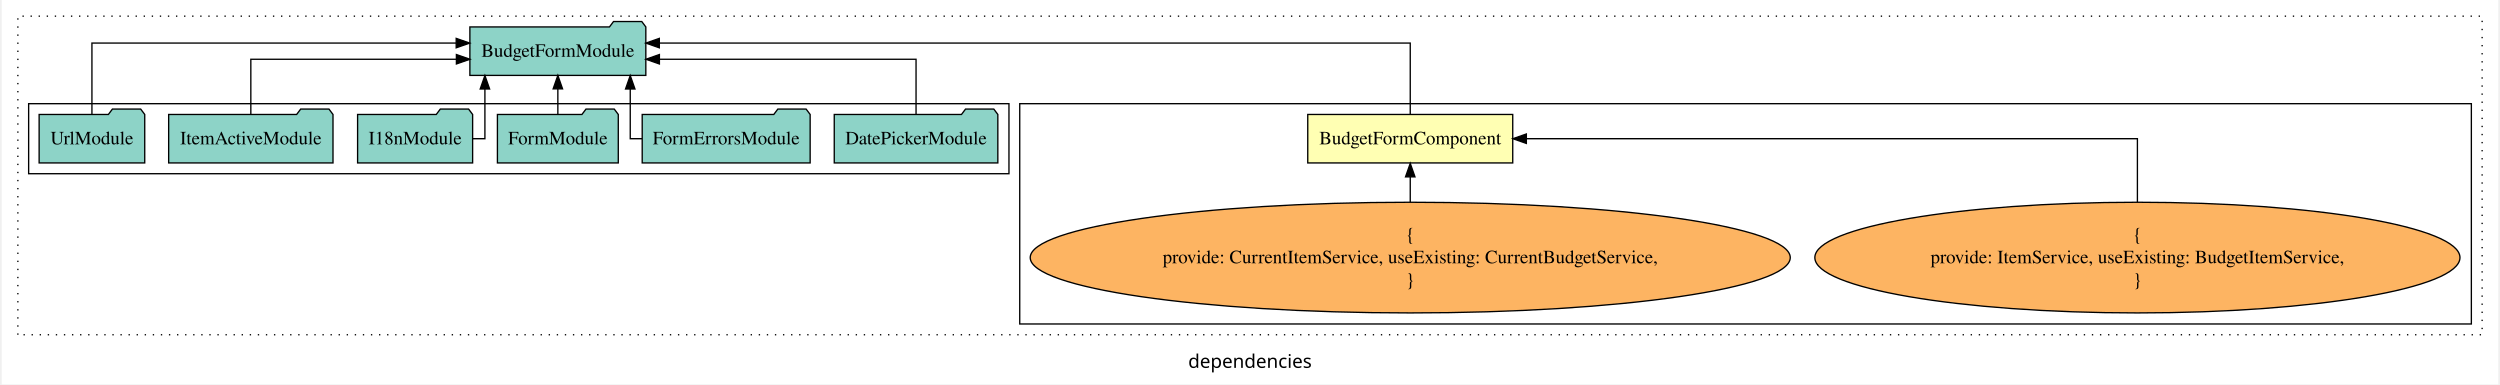
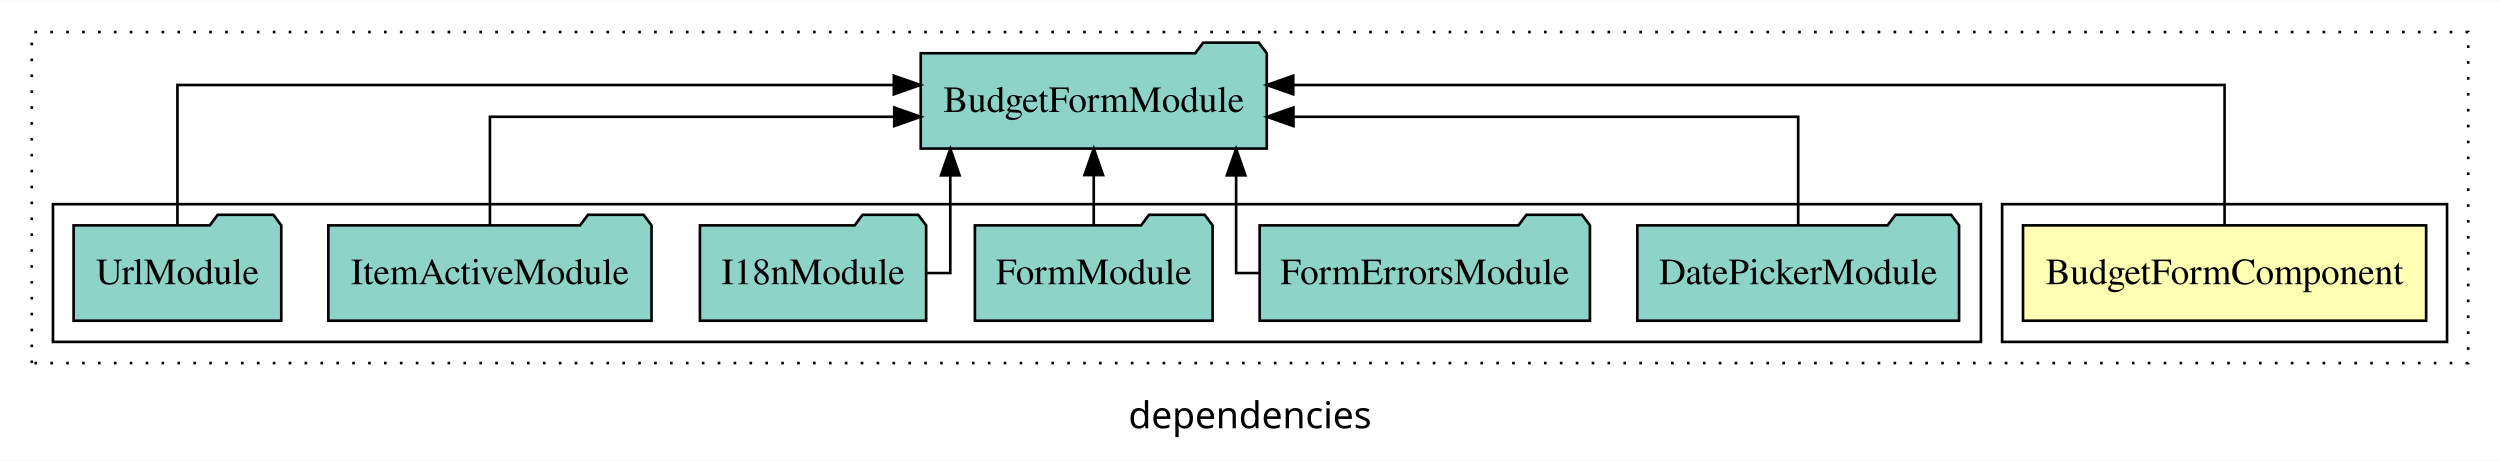
- <svg xmlns="http://www.w3.org/2000/svg" width="1854pt" height="285pt" viewBox="0.00 0.00 1854.00 285.39">
-   <g id="graph0" class="graph" transform="scale(1 1) rotate(0) translate(4 281.39)">
-     <polygon fill="white" stroke="transparent" points="-4,4 -4,-281.39 1850,-281.39 1850,4 -4,4" />
-     <text text-anchor="middle" x="923" y="-8.2" font-family="sans-serif" font-size="14.00">dependencies</text>
+ <svg xmlns="http://www.w3.org/2000/svg" width="944pt" height="174pt" viewBox="0.00 0.00 944.00 173.80">
+   <g id="graph0" class="graph" transform="scale(1 1) rotate(0) translate(4 169.8)">
+     <polygon fill="white" stroke="transparent" points="-4,4 -4,-169.8 940,-169.8 940,4 -4,4" />
+     <text text-anchor="middle" x="468" y="-8.2" font-family="sans-serif" font-size="14.00">dependencies</text>
    <g id="clust1" class="cluster">
-       <polygon fill="none" stroke="black" stroke-dasharray="1,5" points="8,-32.8 8,-269.39 1838,-269.39 1838,-32.8 8,-32.8" />
+       <polygon fill="none" stroke="black" stroke-dasharray="1,5" points="8,-32.8 8,-157.8 928,-157.8 928,-32.8 8,-32.8" />
    </g>
-     <g id="clust3" class="cluster">
-       <polygon fill="none" stroke="black" points="752,-40.8 752,-204.39 1830,-204.39 1830,-40.8 752,-40.8" />
+     <g id="clust2" class="cluster">
+       <polygon fill="none" stroke="black" points="752,-40.8 752,-92.8 920,-92.8 920,-40.8 752,-40.8" />
    </g>
    <g id="clust4" class="cluster">
-       <polygon fill="none" stroke="black" points="16,-152.39 16,-204.39 744,-204.39 744,-152.39 16,-152.39" />
+       <polygon fill="none" stroke="black" points="16,-40.8 16,-92.8 744,-92.8 744,-40.8 16,-40.8" />
    </g>
    <g id="node1" class="node">
-       <polygon fill="#ffffb3" stroke="black" points="1118.11,-196.39 965.89,-196.39 965.89,-160.39 1118.11,-160.39 1118.11,-196.39" />
-       <text text-anchor="middle" x="1042" y="-174.19" font-family="Times,serif" font-size="14.00">BudgetFormComponent</text>
+       <polygon fill="#ffffb3" stroke="black" points="912.11,-84.8 759.89,-84.8 759.89,-48.8 912.11,-48.8 912.11,-84.8" />
+       <text text-anchor="middle" x="836" y="-62.6" font-family="Times,serif" font-size="14.00">BudgetFormComponent</text>
    </g>
    <g id="node2" class="node">
-       <polygon fill="#8dd3c7" stroke="black" points="474.33,-261.39 471.33,-265.39 450.33,-265.39 447.33,-261.39 343.67,-261.39 343.67,-225.39 474.33,-225.39 474.33,-261.39" />
-       <text text-anchor="middle" x="409" y="-239.19" font-family="Times,serif" font-size="14.00">BudgetFormModule</text>
+       <polygon fill="#8dd3c7" stroke="black" points="474.33,-149.8 471.33,-153.8 450.33,-153.8 447.33,-149.8 343.67,-149.8 343.67,-113.8 474.33,-113.8 474.33,-149.8" />
+       <text text-anchor="middle" x="409" y="-127.6" font-family="Times,serif" font-size="14.00">BudgetFormModule</text>
    </g>
    <g id="edge1" class="edge">
-       <path fill="none" stroke="black" d="M1042,-196.67C1042,-217.71 1042,-249.39 1042,-249.39 1042,-249.39 484.36,-249.39 484.36,-249.39" />
-       <polygon fill="black" stroke="black" points="484.36,-245.89 474.36,-249.39 484.36,-252.89 484.36,-245.89" />
+       <path fill="none" stroke="black" d="M836,-85.08C836,-106.12 836,-137.8 836,-137.8 836,-137.8 484.32,-137.8 484.32,-137.8" />
+       <polygon fill="black" stroke="black" points="484.32,-134.3 474.32,-137.8 484.32,-141.3 484.32,-134.3" />
    </g>
    <g id="node3" class="node">
-       <ellipse fill="#fdb462" stroke="black" cx="1582" cy="-90.1" rx="239.54" ry="41.09" />
-       <text text-anchor="middle" x="1582" y="-102.7" font-family="Times,serif" font-size="14.00">{</text>
-       <text text-anchor="middle" x="1582" y="-85.9" font-family="Times,serif" font-size="14.00">    provide: ItemService, useExisting: BudgetItemService,</text>
-       <text text-anchor="middle" x="1582" y="-69.1" font-family="Times,serif" font-size="14.00">}</text>
+       <polygon fill="#8dd3c7" stroke="black" points="735.74,-84.8 732.74,-88.8 711.74,-88.8 708.74,-84.8 614.26,-84.8 614.26,-48.8 735.74,-48.8 735.74,-84.8" />
+       <text text-anchor="middle" x="675" y="-62.6" font-family="Times,serif" font-size="14.00">DatePickerModule</text>
    </g>
    <g id="edge2" class="edge">
-       <path fill="none" stroke="black" d="M1582,-131.4C1582,-154.38 1582,-178.39 1582,-178.39 1582,-178.39 1128.22,-178.39 1128.22,-178.39" />
-       <polygon fill="black" stroke="black" points="1128.22,-174.89 1118.22,-178.39 1128.22,-181.89 1128.22,-174.89" />
+       <path fill="none" stroke="black" d="M675,-84.82C675,-102.17 675,-125.8 675,-125.8 675,-125.8 484.41,-125.8 484.41,-125.8" />
+       <polygon fill="black" stroke="black" points="484.41,-122.3 474.41,-125.8 484.41,-129.3 484.41,-122.3" />
    </g>
    <g id="node4" class="node">
-       <ellipse fill="#fdb462" stroke="black" cx="1042" cy="-90.1" rx="282.21" ry="41.09" />
-       <text text-anchor="middle" x="1042" y="-102.7" font-family="Times,serif" font-size="14.00">{</text>
-       <text text-anchor="middle" x="1042" y="-85.9" font-family="Times,serif" font-size="14.00">    provide: CurrentItemService, useExisting: CurrentBudgetService,</text>
-       <text text-anchor="middle" x="1042" y="-69.1" font-family="Times,serif" font-size="14.00">}</text>
+       <polygon fill="#8dd3c7" stroke="black" points="596.36,-84.8 593.36,-88.8 572.36,-88.8 569.36,-84.8 471.64,-84.8 471.64,-48.8 596.36,-48.8 596.36,-84.8" />
+       <text text-anchor="middle" x="534" y="-62.6" font-family="Times,serif" font-size="14.00">FormErrorsModule</text>
    </g>
    <g id="edge3" class="edge">
-       <path fill="none" stroke="black" d="M1042,-131.4C1042,-131.4 1042,-150.06 1042,-150.06" />
-       <polygon fill="black" stroke="black" points="1038.5,-150.06 1042,-160.06 1045.5,-150.06 1038.5,-150.06" />
+       <path fill="none" stroke="black" d="M471.49,-66.8C466.16,-66.8 462.76,-66.8 462.76,-66.8 462.76,-66.8 462.76,-103.69 462.76,-103.69" />
+       <polygon fill="black" stroke="black" points="459.26,-103.69 462.76,-113.69 466.26,-103.69 459.26,-103.69" />
    </g>
    <g id="node5" class="node">
-       <polygon fill="#8dd3c7" stroke="black" points="735.74,-196.39 732.74,-200.39 711.74,-200.39 708.74,-196.39 614.26,-196.39 614.26,-160.39 735.74,-160.39 735.74,-196.39" />
-       <text text-anchor="middle" x="675" y="-174.19" font-family="Times,serif" font-size="14.00">DatePickerModule</text>
+       <polygon fill="#8dd3c7" stroke="black" points="453.88,-84.8 450.88,-88.8 429.88,-88.8 426.88,-84.8 364.12,-84.8 364.12,-48.8 453.88,-48.8 453.88,-84.8" />
+       <text text-anchor="middle" x="409" y="-62.6" font-family="Times,serif" font-size="14.00">FormModule</text>
    </g>
    <g id="edge4" class="edge">
-       <path fill="none" stroke="black" d="M675,-196.41C675,-213.76 675,-237.39 675,-237.39 675,-237.39 484.41,-237.39 484.41,-237.39" />
-       <polygon fill="black" stroke="black" points="484.41,-233.89 474.41,-237.39 484.41,-240.89 484.41,-233.89" />
+       <path fill="none" stroke="black" d="M409,-84.91C409,-84.91 409,-103.79 409,-103.79" />
+       <polygon fill="black" stroke="black" points="405.5,-103.79 409,-113.79 412.5,-103.79 405.5,-103.79" />
    </g>
    <g id="node6" class="node">
-       <polygon fill="#8dd3c7" stroke="black" points="596.36,-196.39 593.36,-200.39 572.36,-200.39 569.36,-196.39 471.64,-196.39 471.64,-160.39 596.36,-160.39 596.36,-196.39" />
-       <text text-anchor="middle" x="534" y="-174.19" font-family="Times,serif" font-size="14.00">FormErrorsModule</text>
+       <polygon fill="#8dd3c7" stroke="black" points="345.71,-84.8 342.71,-88.8 321.71,-88.8 318.71,-84.8 260.29,-84.8 260.29,-48.8 345.71,-48.8 345.71,-84.8" />
+       <text text-anchor="middle" x="303" y="-62.6" font-family="Times,serif" font-size="14.00">I18nModule</text>
    </g>
    <g id="edge5" class="edge">
-       <path fill="none" stroke="black" d="M471.49,-178.39C466.16,-178.39 462.76,-178.39 462.76,-178.39 462.76,-178.39 462.76,-215.28 462.76,-215.28" />
-       <polygon fill="black" stroke="black" points="459.26,-215.28 462.76,-225.28 466.26,-215.28 459.26,-215.28" />
+       <path fill="none" stroke="black" d="M345.8,-66.8C351.17,-66.8 354.83,-66.8 354.83,-66.8 354.83,-66.8 354.83,-103.69 354.83,-103.69" />
+       <polygon fill="black" stroke="black" points="351.33,-103.69 354.83,-113.69 358.33,-103.69 351.33,-103.69" />
    </g>
    <g id="node7" class="node">
-       <polygon fill="#8dd3c7" stroke="black" points="453.88,-196.39 450.88,-200.39 429.88,-200.39 426.88,-196.39 364.12,-196.39 364.12,-160.39 453.88,-160.39 453.88,-196.39" />
-       <text text-anchor="middle" x="409" y="-174.19" font-family="Times,serif" font-size="14.00">FormModule</text>
+       <polygon fill="#8dd3c7" stroke="black" points="242.02,-84.8 239.02,-88.8 218.02,-88.8 215.02,-84.8 119.98,-84.8 119.98,-48.8 242.02,-48.8 242.02,-84.8" />
+       <text text-anchor="middle" x="181" y="-62.6" font-family="Times,serif" font-size="14.00">ItemActiveModule</text>
    </g>
    <g id="edge6" class="edge">
-       <path fill="none" stroke="black" d="M409,-196.5C409,-196.5 409,-215.38 409,-215.38" />
-       <polygon fill="black" stroke="black" points="405.5,-215.38 409,-225.38 412.5,-215.38 405.5,-215.38" />
+       <path fill="none" stroke="black" d="M181,-84.82C181,-102.17 181,-125.8 181,-125.8 181,-125.8 333.66,-125.8 333.66,-125.8" />
+       <polygon fill="black" stroke="black" points="333.66,-129.3 343.66,-125.8 333.66,-122.3 333.66,-129.3" />
    </g>
    <g id="node8" class="node">
-       <polygon fill="#8dd3c7" stroke="black" points="345.71,-196.39 342.71,-200.39 321.71,-200.39 318.71,-196.39 260.29,-196.39 260.29,-160.39 345.71,-160.39 345.71,-196.39" />
-       <text text-anchor="middle" x="303" y="-174.19" font-family="Times,serif" font-size="14.00">I18nModule</text>
+       <polygon fill="#8dd3c7" stroke="black" points="102.21,-84.8 99.21,-88.8 78.21,-88.8 75.21,-84.8 23.79,-84.8 23.79,-48.8 102.21,-48.8 102.21,-84.8" />
+       <text text-anchor="middle" x="63" y="-62.6" font-family="Times,serif" font-size="14.00">UrlModule</text>
    </g>
    <g id="edge7" class="edge">
-       <path fill="none" stroke="black" d="M345.8,-178.39C351.17,-178.39 354.83,-178.39 354.83,-178.39 354.83,-178.39 354.83,-215.28 354.83,-215.28" />
-       <polygon fill="black" stroke="black" points="351.33,-215.28 354.83,-225.28 358.33,-215.28 351.33,-215.28" />
-     </g>
-     <g id="node9" class="node">
-       <polygon fill="#8dd3c7" stroke="black" points="242.02,-196.39 239.02,-200.39 218.02,-200.39 215.02,-196.39 119.98,-196.39 119.98,-160.39 242.02,-160.39 242.02,-196.39" />
-       <text text-anchor="middle" x="181" y="-174.19" font-family="Times,serif" font-size="14.00">ItemActiveModule</text>
-     </g>
-     <g id="edge8" class="edge">
-       <path fill="none" stroke="black" d="M181,-196.41C181,-213.76 181,-237.39 181,-237.39 181,-237.39 333.66,-237.39 333.66,-237.39" />
-       <polygon fill="black" stroke="black" points="333.66,-240.89 343.66,-237.39 333.66,-233.89 333.66,-240.89" />
-     </g>
-     <g id="node10" class="node">
-       <polygon fill="#8dd3c7" stroke="black" points="102.21,-196.39 99.21,-200.39 78.21,-200.39 75.21,-196.39 23.79,-196.39 23.79,-160.39 102.21,-160.39 102.21,-196.39" />
-       <text text-anchor="middle" x="63" y="-174.19" font-family="Times,serif" font-size="14.00">UrlModule</text>
-     </g>
-     <g id="edge9" class="edge">
-       <path fill="none" stroke="black" d="M63,-196.67C63,-217.71 63,-249.39 63,-249.39 63,-249.39 333.51,-249.39 333.51,-249.39" />
-       <polygon fill="black" stroke="black" points="333.51,-252.89 343.51,-249.39 333.51,-245.89 333.51,-252.89" />
+       <path fill="none" stroke="black" d="M63,-85.08C63,-106.12 63,-137.8 63,-137.8 63,-137.8 333.51,-137.8 333.51,-137.8" />
+       <polygon fill="black" stroke="black" points="333.51,-141.3 343.51,-137.8 333.51,-134.3 333.51,-141.3" />
    </g>
  </g>
</svg>
